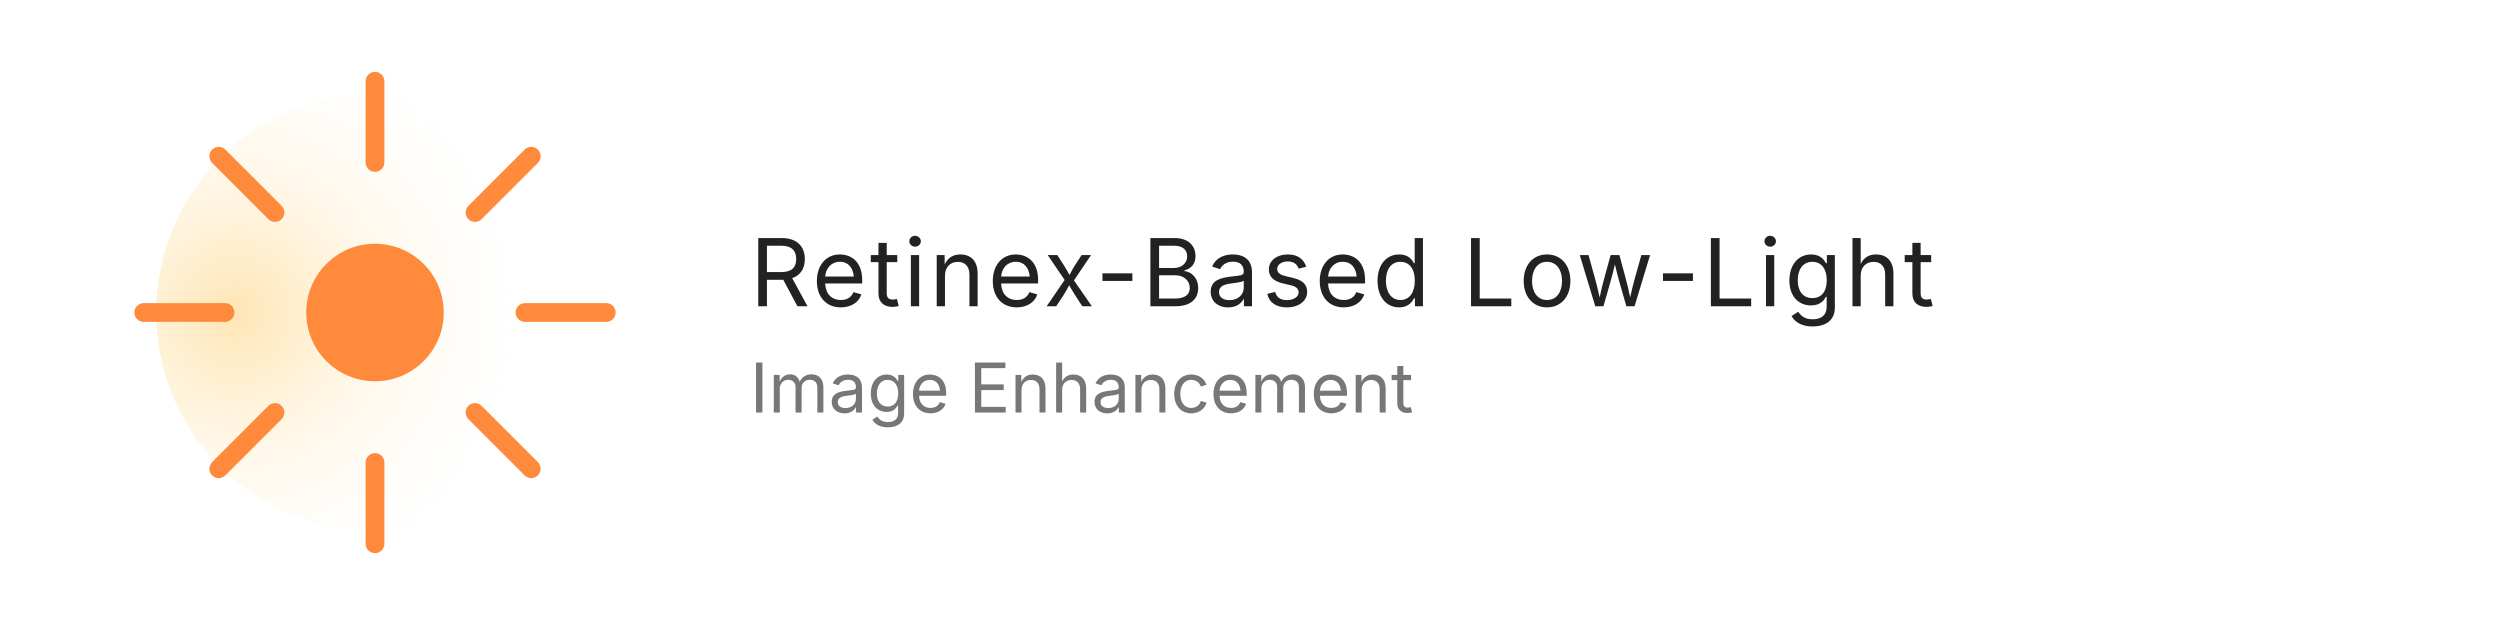
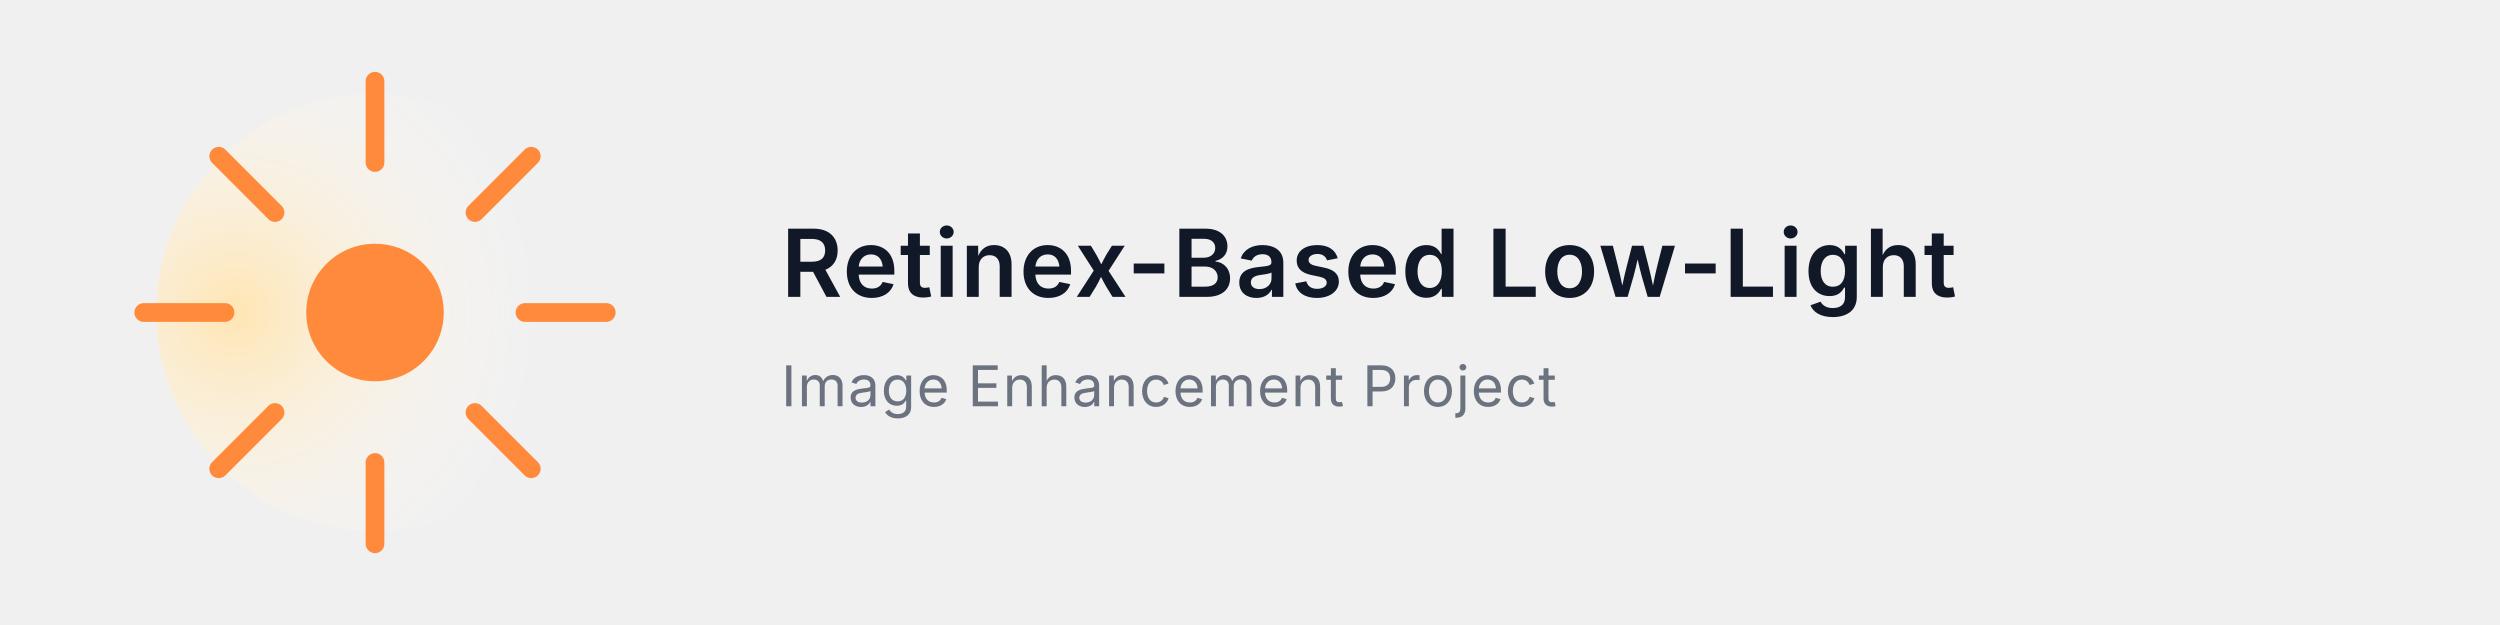
<svg xmlns="http://www.w3.org/2000/svg" width="800" height="200" viewBox="0 0 800 200">
  <defs>
    <radialGradient id="glowLight" cx="0.18" cy="0.5" r="0.7">
      <stop offset="0%" stop-color="#FFE5B3" stop-opacity="1" />
      <stop offset="100%" stop-color="#FFFFFF" stop-opacity="0" />
    </radialGradient>
  </defs>
-   <rect x="0" y="0" width="800" height="200" fill="white" />
+   <rect x="0" y="0" width="800" height="200" fill="transparent" />
  <circle cx="120" cy="100" r="70" fill="url(#glowLight)" />
  <circle cx="120" cy="100" r="22" fill="#FF8A3C" />
  <g stroke="#FF8A3C" stroke-width="6" stroke-linecap="round">
    <line x1="120" y1="52" x2="120" y2="26" />
    <line x1="120" y1="148" x2="120" y2="174" />
    <line x1="72" y1="100" x2="46" y2="100" />
    <line x1="168" y1="100" x2="194" y2="100" />
    <line x1="88" y1="68" x2="70" y2="50" />
    <line x1="152" y1="68" x2="170" y2="50" />
    <line x1="88" y1="132" x2="70" y2="150" />
    <line x1="152" y1="132" x2="170" y2="150" />
  </g>
-   <text x="240" y="98" font-size="30" font-family="system-ui, -apple-system, BlinkMacSystemFont, 'Segoe UI', sans-serif" fill="#222222" letter-spacing="1">
+   <text x="250" y="95" font-size="30" font-weight="600" font-family="'Poppins','Inter',system-ui,-apple-system,BlinkMacSystemFont,'Segoe UI',sans-serif" fill="#111827" letter-spacing="0.5">
    Retinex-Based Low-Light
  </text>
-   <text x="240" y="132" font-size="22" font-family="system-ui, -apple-system, BlinkMacSystemFont, 'Segoe UI', sans-serif" fill="#777777">
-     Image Enhancement
+   <text x="250" y="130" font-size="18" font-weight="400" font-family="'Poppins','Inter',system-ui,-apple-system,BlinkMacSystemFont,'Segoe UI',sans-serif" fill="#6B7280" letter-spacing="0.4">
+     Image Enhancement Project
  </text>
</svg>
